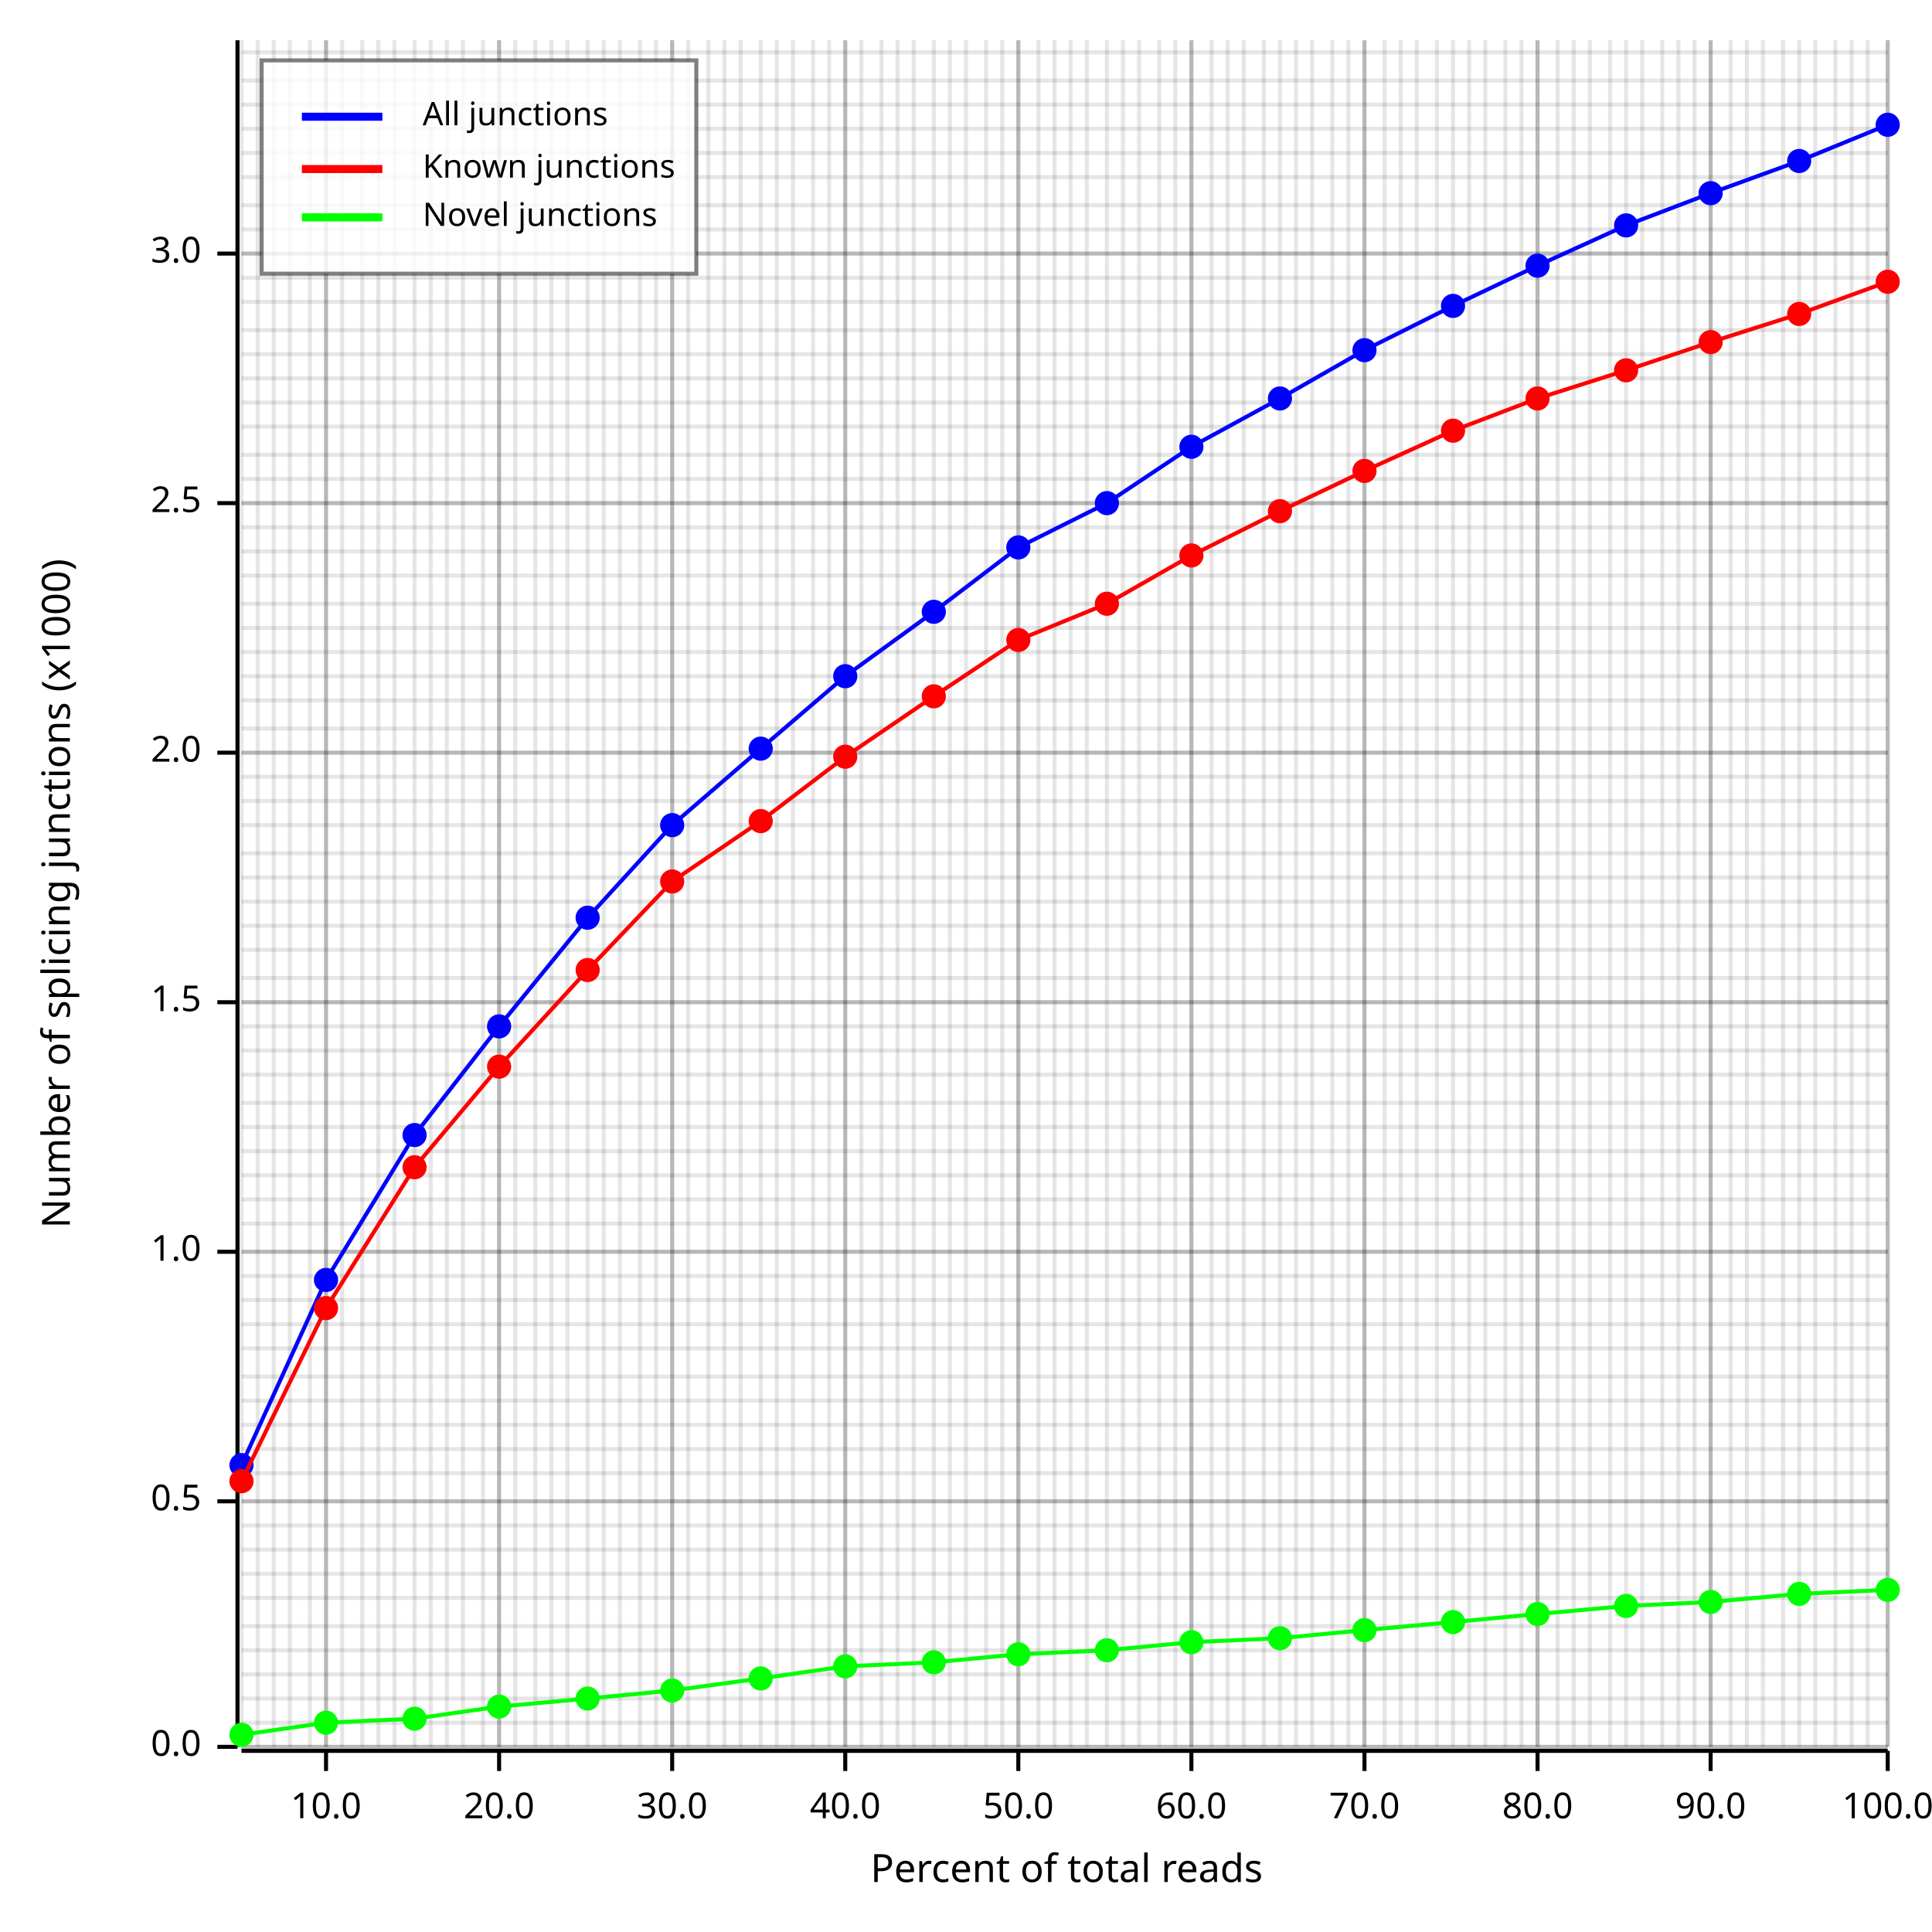
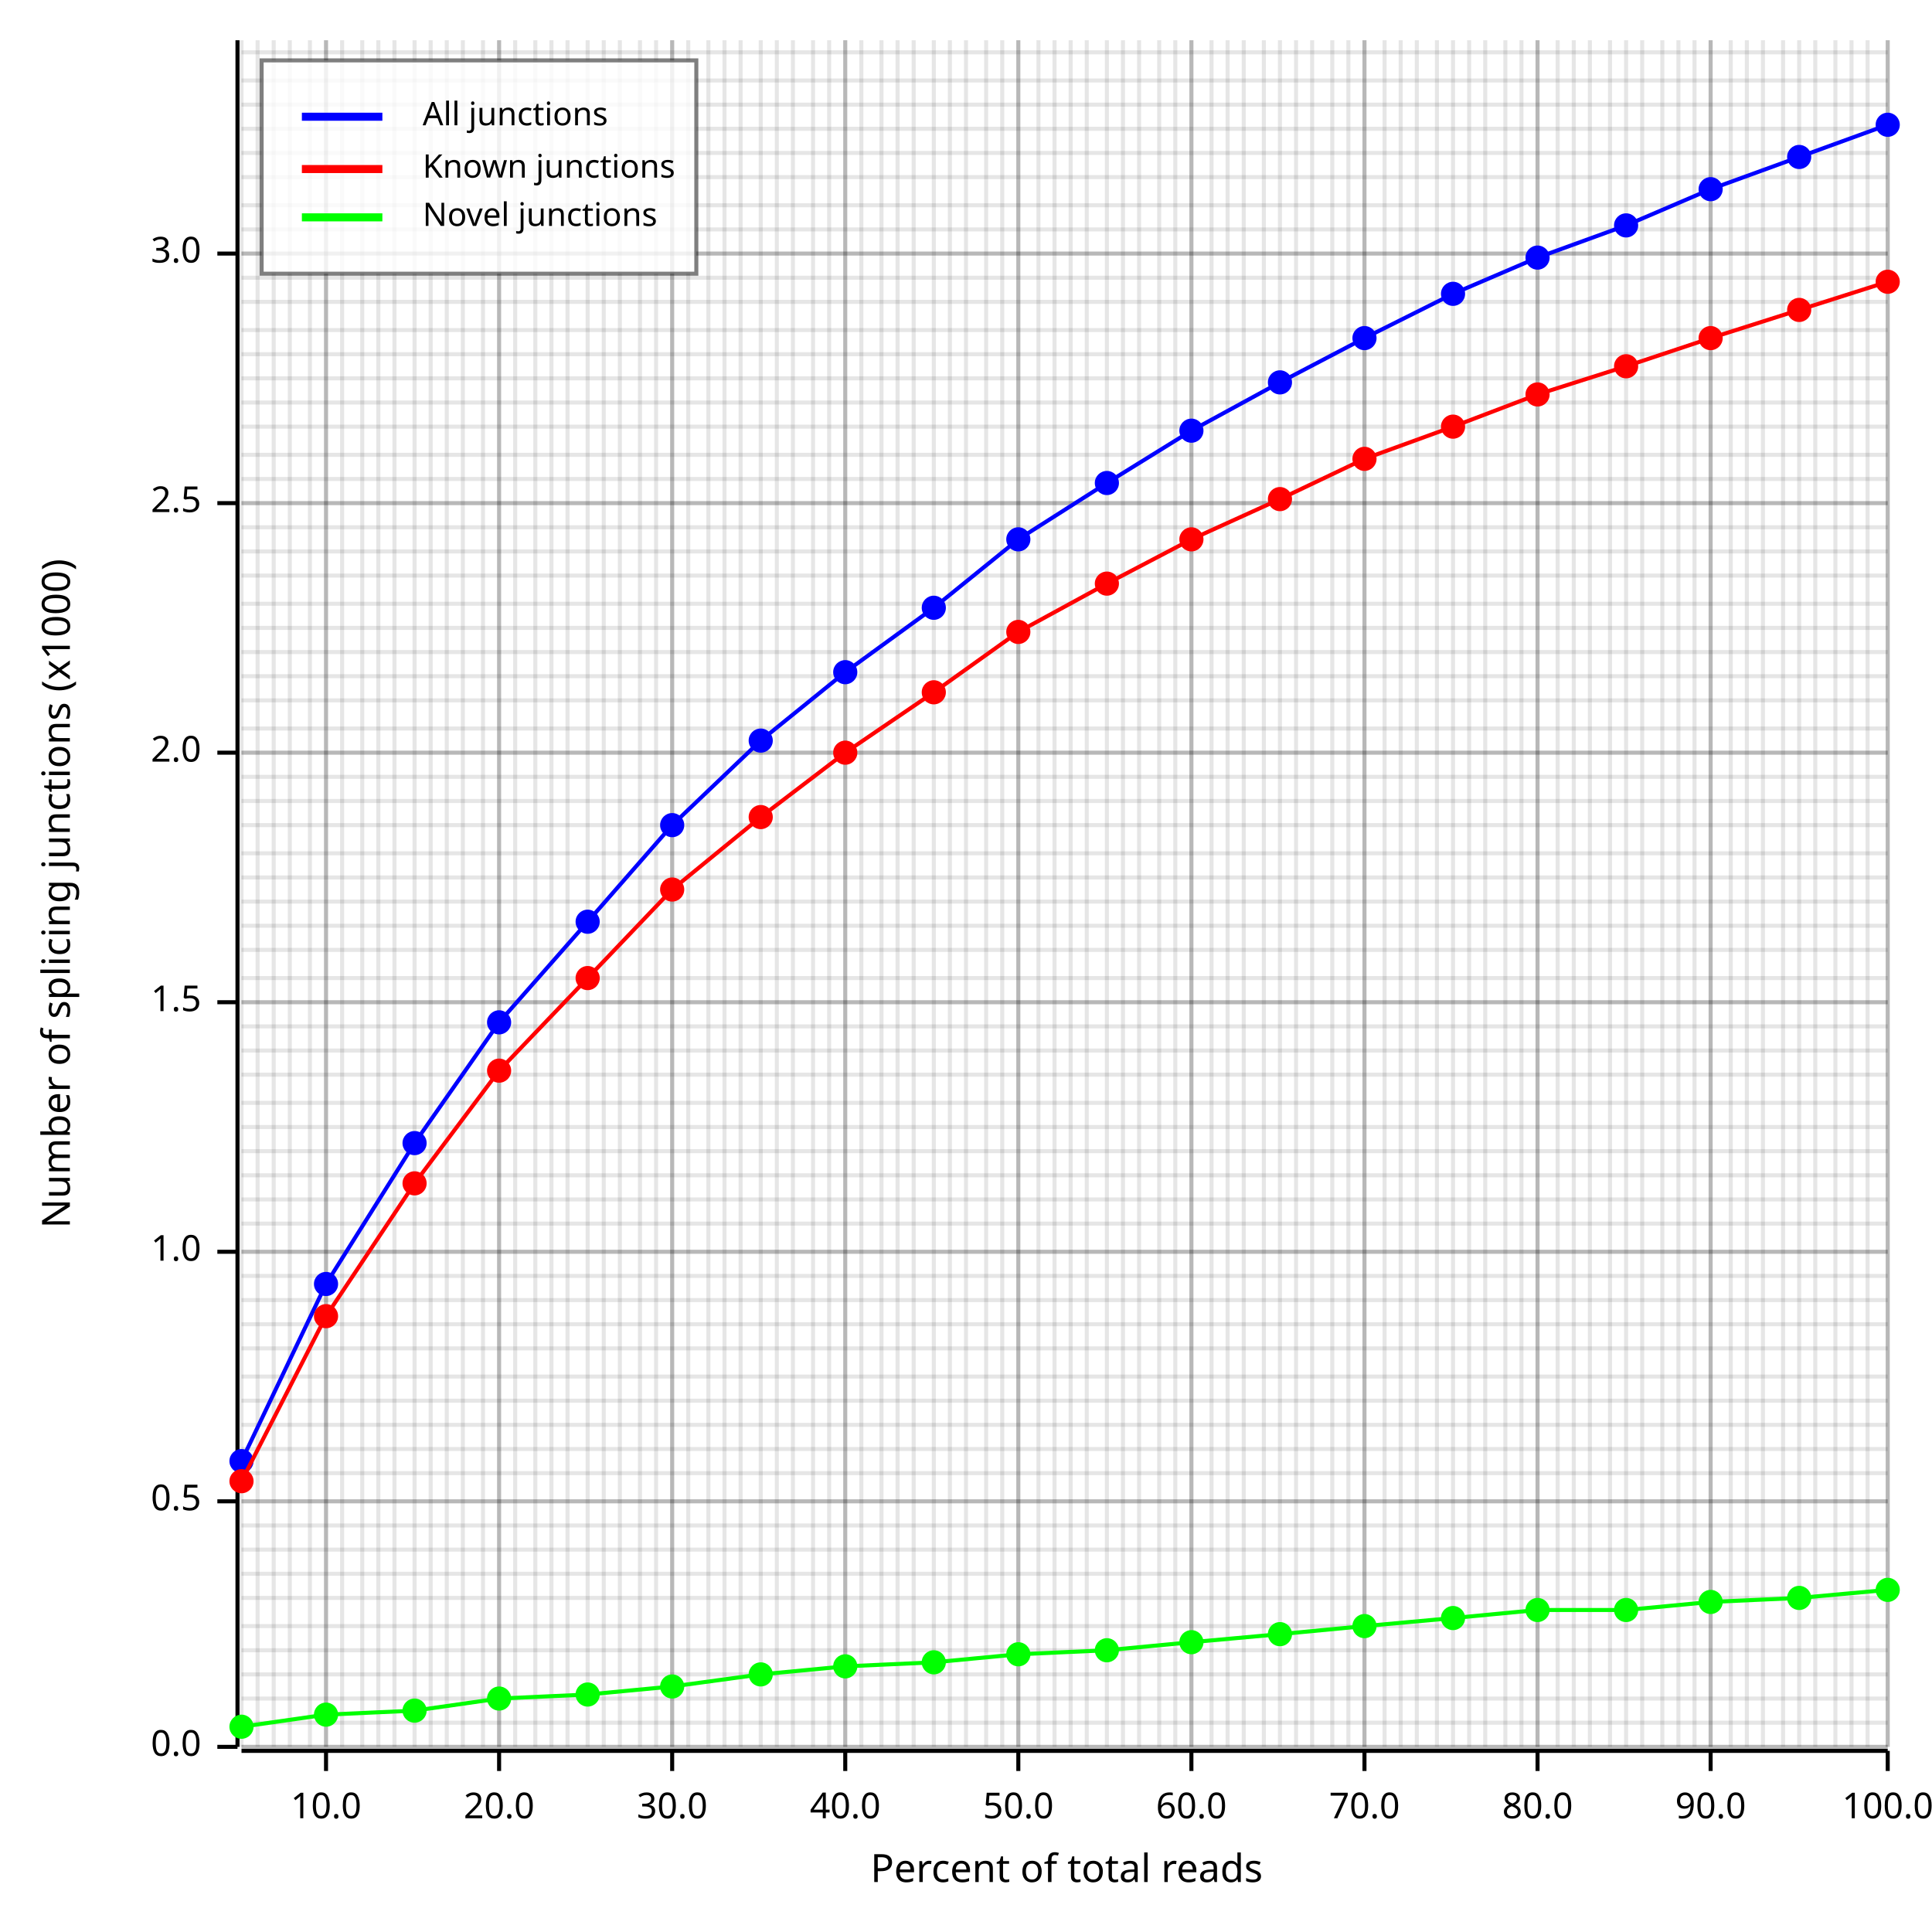
<svg xmlns="http://www.w3.org/2000/svg" width="480" height="480" viewBox="0 0 480 480">
  <rect x="0" y="0" width="480" height="480" opacity="1" fill="#FFFFFF" stroke="none" />
  <line opacity="0.1" stroke="#000000" stroke-width="1" x1="60" y1="434" x2="60" y2="10" />
  <line opacity="0.1" stroke="#000000" stroke-width="1" x1="64" y1="434" x2="64" y2="10" />
  <line opacity="0.1" stroke="#000000" stroke-width="1" x1="68" y1="434" x2="68" y2="10" />
  <line opacity="0.1" stroke="#000000" stroke-width="1" x1="72" y1="434" x2="72" y2="10" />
  <line opacity="0.1" stroke="#000000" stroke-width="1" x1="77" y1="434" x2="77" y2="10" />
  <line opacity="0.1" stroke="#000000" stroke-width="1" x1="81" y1="434" x2="81" y2="10" />
  <line opacity="0.1" stroke="#000000" stroke-width="1" x1="85" y1="434" x2="85" y2="10" />
  <line opacity="0.1" stroke="#000000" stroke-width="1" x1="90" y1="434" x2="90" y2="10" />
  <line opacity="0.1" stroke="#000000" stroke-width="1" x1="94" y1="434" x2="94" y2="10" />
  <line opacity="0.1" stroke="#000000" stroke-width="1" x1="98" y1="434" x2="98" y2="10" />
  <line opacity="0.1" stroke="#000000" stroke-width="1" x1="103" y1="434" x2="103" y2="10" />
  <line opacity="0.1" stroke="#000000" stroke-width="1" x1="107" y1="434" x2="107" y2="10" />
  <line opacity="0.1" stroke="#000000" stroke-width="1" x1="111" y1="434" x2="111" y2="10" />
  <line opacity="0.1" stroke="#000000" stroke-width="1" x1="115" y1="434" x2="115" y2="10" />
  <line opacity="0.1" stroke="#000000" stroke-width="1" x1="120" y1="434" x2="120" y2="10" />
  <line opacity="0.1" stroke="#000000" stroke-width="1" x1="124" y1="434" x2="124" y2="10" />
  <line opacity="0.1" stroke="#000000" stroke-width="1" x1="128" y1="434" x2="128" y2="10" />
  <line opacity="0.1" stroke="#000000" stroke-width="1" x1="133" y1="434" x2="133" y2="10" />
  <line opacity="0.1" stroke="#000000" stroke-width="1" x1="137" y1="434" x2="137" y2="10" />
  <line opacity="0.1" stroke="#000000" stroke-width="1" x1="141" y1="434" x2="141" y2="10" />
  <line opacity="0.1" stroke="#000000" stroke-width="1" x1="146" y1="434" x2="146" y2="10" />
  <line opacity="0.1" stroke="#000000" stroke-width="1" x1="150" y1="434" x2="150" y2="10" />
  <line opacity="0.1" stroke="#000000" stroke-width="1" x1="154" y1="434" x2="154" y2="10" />
  <line opacity="0.1" stroke="#000000" stroke-width="1" x1="159" y1="434" x2="159" y2="10" />
  <line opacity="0.1" stroke="#000000" stroke-width="1" x1="163" y1="434" x2="163" y2="10" />
  <line opacity="0.1" stroke="#000000" stroke-width="1" x1="167" y1="434" x2="167" y2="10" />
  <line opacity="0.1" stroke="#000000" stroke-width="1" x1="171" y1="434" x2="171" y2="10" />
  <line opacity="0.1" stroke="#000000" stroke-width="1" x1="176" y1="434" x2="176" y2="10" />
  <line opacity="0.1" stroke="#000000" stroke-width="1" x1="180" y1="434" x2="180" y2="10" />
  <line opacity="0.1" stroke="#000000" stroke-width="1" x1="184" y1="434" x2="184" y2="10" />
  <line opacity="0.1" stroke="#000000" stroke-width="1" x1="189" y1="434" x2="189" y2="10" />
  <line opacity="0.1" stroke="#000000" stroke-width="1" x1="193" y1="434" x2="193" y2="10" />
  <line opacity="0.1" stroke="#000000" stroke-width="1" x1="197" y1="434" x2="197" y2="10" />
  <line opacity="0.1" stroke="#000000" stroke-width="1" x1="202" y1="434" x2="202" y2="10" />
  <line opacity="0.1" stroke="#000000" stroke-width="1" x1="206" y1="434" x2="206" y2="10" />
  <line opacity="0.1" stroke="#000000" stroke-width="1" x1="210" y1="434" x2="210" y2="10" />
  <line opacity="0.1" stroke="#000000" stroke-width="1" x1="214" y1="434" x2="214" y2="10" />
  <line opacity="0.1" stroke="#000000" stroke-width="1" x1="219" y1="434" x2="219" y2="10" />
  <line opacity="0.1" stroke="#000000" stroke-width="1" x1="223" y1="434" x2="223" y2="10" />
  <line opacity="0.1" stroke="#000000" stroke-width="1" x1="227" y1="434" x2="227" y2="10" />
  <line opacity="0.1" stroke="#000000" stroke-width="1" x1="232" y1="434" x2="232" y2="10" />
  <line opacity="0.1" stroke="#000000" stroke-width="1" x1="236" y1="434" x2="236" y2="10" />
  <line opacity="0.1" stroke="#000000" stroke-width="1" x1="240" y1="434" x2="240" y2="10" />
  <line opacity="0.1" stroke="#000000" stroke-width="1" x1="245" y1="434" x2="245" y2="10" />
  <line opacity="0.1" stroke="#000000" stroke-width="1" x1="249" y1="434" x2="249" y2="10" />
  <line opacity="0.1" stroke="#000000" stroke-width="1" x1="253" y1="434" x2="253" y2="10" />
  <line opacity="0.1" stroke="#000000" stroke-width="1" x1="258" y1="434" x2="258" y2="10" />
  <line opacity="0.1" stroke="#000000" stroke-width="1" x1="262" y1="434" x2="262" y2="10" />
  <line opacity="0.1" stroke="#000000" stroke-width="1" x1="266" y1="434" x2="266" y2="10" />
  <line opacity="0.1" stroke="#000000" stroke-width="1" x1="270" y1="434" x2="270" y2="10" />
  <line opacity="0.1" stroke="#000000" stroke-width="1" x1="275" y1="434" x2="275" y2="10" />
  <line opacity="0.1" stroke="#000000" stroke-width="1" x1="279" y1="434" x2="279" y2="10" />
  <line opacity="0.1" stroke="#000000" stroke-width="1" x1="283" y1="434" x2="283" y2="10" />
  <line opacity="0.1" stroke="#000000" stroke-width="1" x1="288" y1="434" x2="288" y2="10" />
  <line opacity="0.1" stroke="#000000" stroke-width="1" x1="292" y1="434" x2="292" y2="10" />
  <line opacity="0.1" stroke="#000000" stroke-width="1" x1="296" y1="434" x2="296" y2="10" />
  <line opacity="0.1" stroke="#000000" stroke-width="1" x1="301" y1="434" x2="301" y2="10" />
  <line opacity="0.1" stroke="#000000" stroke-width="1" x1="305" y1="434" x2="305" y2="10" />
  <line opacity="0.1" stroke="#000000" stroke-width="1" x1="309" y1="434" x2="309" y2="10" />
  <line opacity="0.1" stroke="#000000" stroke-width="1" x1="314" y1="434" x2="314" y2="10" />
  <line opacity="0.1" stroke="#000000" stroke-width="1" x1="318" y1="434" x2="318" y2="10" />
  <line opacity="0.1" stroke="#000000" stroke-width="1" x1="322" y1="434" x2="322" y2="10" />
  <line opacity="0.1" stroke="#000000" stroke-width="1" x1="326" y1="434" x2="326" y2="10" />
  <line opacity="0.1" stroke="#000000" stroke-width="1" x1="331" y1="434" x2="331" y2="10" />
  <line opacity="0.1" stroke="#000000" stroke-width="1" x1="335" y1="434" x2="335" y2="10" />
  <line opacity="0.1" stroke="#000000" stroke-width="1" x1="339" y1="434" x2="339" y2="10" />
  <line opacity="0.1" stroke="#000000" stroke-width="1" x1="344" y1="434" x2="344" y2="10" />
  <line opacity="0.1" stroke="#000000" stroke-width="1" x1="348" y1="434" x2="348" y2="10" />
  <line opacity="0.1" stroke="#000000" stroke-width="1" x1="352" y1="434" x2="352" y2="10" />
  <line opacity="0.1" stroke="#000000" stroke-width="1" x1="357" y1="434" x2="357" y2="10" />
  <line opacity="0.1" stroke="#000000" stroke-width="1" x1="361" y1="434" x2="361" y2="10" />
  <line opacity="0.1" stroke="#000000" stroke-width="1" x1="365" y1="434" x2="365" y2="10" />
  <line opacity="0.1" stroke="#000000" stroke-width="1" x1="369" y1="434" x2="369" y2="10" />
  <line opacity="0.1" stroke="#000000" stroke-width="1" x1="374" y1="434" x2="374" y2="10" />
  <line opacity="0.1" stroke="#000000" stroke-width="1" x1="378" y1="434" x2="378" y2="10" />
  <line opacity="0.1" stroke="#000000" stroke-width="1" x1="382" y1="434" x2="382" y2="10" />
  <line opacity="0.1" stroke="#000000" stroke-width="1" x1="387" y1="434" x2="387" y2="10" />
  <line opacity="0.1" stroke="#000000" stroke-width="1" x1="391" y1="434" x2="391" y2="10" />
  <line opacity="0.1" stroke="#000000" stroke-width="1" x1="395" y1="434" x2="395" y2="10" />
  <line opacity="0.1" stroke="#000000" stroke-width="1" x1="400" y1="434" x2="400" y2="10" />
  <line opacity="0.1" stroke="#000000" stroke-width="1" x1="404" y1="434" x2="404" y2="10" />
  <line opacity="0.1" stroke="#000000" stroke-width="1" x1="408" y1="434" x2="408" y2="10" />
  <line opacity="0.1" stroke="#000000" stroke-width="1" x1="413" y1="434" x2="413" y2="10" />
  <line opacity="0.1" stroke="#000000" stroke-width="1" x1="417" y1="434" x2="417" y2="10" />
  <line opacity="0.1" stroke="#000000" stroke-width="1" x1="421" y1="434" x2="421" y2="10" />
  <line opacity="0.1" stroke="#000000" stroke-width="1" x1="425" y1="434" x2="425" y2="10" />
  <line opacity="0.1" stroke="#000000" stroke-width="1" x1="430" y1="434" x2="430" y2="10" />
  <line opacity="0.1" stroke="#000000" stroke-width="1" x1="434" y1="434" x2="434" y2="10" />
  <line opacity="0.1" stroke="#000000" stroke-width="1" x1="438" y1="434" x2="438" y2="10" />
  <line opacity="0.1" stroke="#000000" stroke-width="1" x1="443" y1="434" x2="443" y2="10" />
  <line opacity="0.1" stroke="#000000" stroke-width="1" x1="447" y1="434" x2="447" y2="10" />
  <line opacity="0.1" stroke="#000000" stroke-width="1" x1="451" y1="434" x2="451" y2="10" />
  <line opacity="0.1" stroke="#000000" stroke-width="1" x1="456" y1="434" x2="456" y2="10" />
  <line opacity="0.1" stroke="#000000" stroke-width="1" x1="460" y1="434" x2="460" y2="10" />
  <line opacity="0.1" stroke="#000000" stroke-width="1" x1="464" y1="434" x2="464" y2="10" />
  <line opacity="0.1" stroke="#000000" stroke-width="1" x1="469" y1="434" x2="469" y2="10" />
  <line opacity="0.1" stroke="#000000" stroke-width="1" x1="60" y1="434" x2="469" y2="434" />
  <line opacity="0.1" stroke="#000000" stroke-width="1" x1="60" y1="428" x2="469" y2="428" />
  <line opacity="0.1" stroke="#000000" stroke-width="1" x1="60" y1="422" x2="469" y2="422" />
  <line opacity="0.1" stroke="#000000" stroke-width="1" x1="60" y1="416" x2="469" y2="416" />
  <line opacity="0.1" stroke="#000000" stroke-width="1" x1="60" y1="410" x2="469" y2="410" />
  <line opacity="0.1" stroke="#000000" stroke-width="1" x1="60" y1="404" x2="469" y2="404" />
  <line opacity="0.1" stroke="#000000" stroke-width="1" x1="60" y1="397" x2="469" y2="397" />
  <line opacity="0.1" stroke="#000000" stroke-width="1" x1="60" y1="391" x2="469" y2="391" />
  <line opacity="0.1" stroke="#000000" stroke-width="1" x1="60" y1="385" x2="469" y2="385" />
  <line opacity="0.1" stroke="#000000" stroke-width="1" x1="60" y1="379" x2="469" y2="379" />
  <line opacity="0.1" stroke="#000000" stroke-width="1" x1="60" y1="373" x2="469" y2="373" />
  <line opacity="0.1" stroke="#000000" stroke-width="1" x1="60" y1="366" x2="469" y2="366" />
  <line opacity="0.1" stroke="#000000" stroke-width="1" x1="60" y1="360" x2="469" y2="360" />
  <line opacity="0.1" stroke="#000000" stroke-width="1" x1="60" y1="354" x2="469" y2="354" />
  <line opacity="0.1" stroke="#000000" stroke-width="1" x1="60" y1="348" x2="469" y2="348" />
  <line opacity="0.1" stroke="#000000" stroke-width="1" x1="60" y1="342" x2="469" y2="342" />
  <line opacity="0.1" stroke="#000000" stroke-width="1" x1="60" y1="335" x2="469" y2="335" />
  <line opacity="0.1" stroke="#000000" stroke-width="1" x1="60" y1="329" x2="469" y2="329" />
  <line opacity="0.1" stroke="#000000" stroke-width="1" x1="60" y1="323" x2="469" y2="323" />
  <line opacity="0.1" stroke="#000000" stroke-width="1" x1="60" y1="317" x2="469" y2="317" />
  <line opacity="0.1" stroke="#000000" stroke-width="1" x1="60" y1="311" x2="469" y2="311" />
  <line opacity="0.1" stroke="#000000" stroke-width="1" x1="60" y1="304" x2="469" y2="304" />
  <line opacity="0.1" stroke="#000000" stroke-width="1" x1="60" y1="298" x2="469" y2="298" />
  <line opacity="0.1" stroke="#000000" stroke-width="1" x1="60" y1="292" x2="469" y2="292" />
  <line opacity="0.1" stroke="#000000" stroke-width="1" x1="60" y1="286" x2="469" y2="286" />
  <line opacity="0.1" stroke="#000000" stroke-width="1" x1="60" y1="280" x2="469" y2="280" />
  <line opacity="0.1" stroke="#000000" stroke-width="1" x1="60" y1="274" x2="469" y2="274" />
  <line opacity="0.1" stroke="#000000" stroke-width="1" x1="60" y1="267" x2="469" y2="267" />
  <line opacity="0.1" stroke="#000000" stroke-width="1" x1="60" y1="261" x2="469" y2="261" />
  <line opacity="0.1" stroke="#000000" stroke-width="1" x1="60" y1="255" x2="469" y2="255" />
  <line opacity="0.1" stroke="#000000" stroke-width="1" x1="60" y1="249" x2="469" y2="249" />
  <line opacity="0.1" stroke="#000000" stroke-width="1" x1="60" y1="243" x2="469" y2="243" />
  <line opacity="0.1" stroke="#000000" stroke-width="1" x1="60" y1="236" x2="469" y2="236" />
  <line opacity="0.1" stroke="#000000" stroke-width="1" x1="60" y1="230" x2="469" y2="230" />
  <line opacity="0.1" stroke="#000000" stroke-width="1" x1="60" y1="224" x2="469" y2="224" />
  <line opacity="0.1" stroke="#000000" stroke-width="1" x1="60" y1="218" x2="469" y2="218" />
  <line opacity="0.1" stroke="#000000" stroke-width="1" x1="60" y1="212" x2="469" y2="212" />
  <line opacity="0.1" stroke="#000000" stroke-width="1" x1="60" y1="205" x2="469" y2="205" />
  <line opacity="0.1" stroke="#000000" stroke-width="1" x1="60" y1="199" x2="469" y2="199" />
  <line opacity="0.1" stroke="#000000" stroke-width="1" x1="60" y1="193" x2="469" y2="193" />
  <line opacity="0.1" stroke="#000000" stroke-width="1" x1="60" y1="187" x2="469" y2="187" />
  <line opacity="0.1" stroke="#000000" stroke-width="1" x1="60" y1="181" x2="469" y2="181" />
  <line opacity="0.1" stroke="#000000" stroke-width="1" x1="60" y1="174" x2="469" y2="174" />
  <line opacity="0.1" stroke="#000000" stroke-width="1" x1="60" y1="168" x2="469" y2="168" />
  <line opacity="0.1" stroke="#000000" stroke-width="1" x1="60" y1="162" x2="469" y2="162" />
  <line opacity="0.1" stroke="#000000" stroke-width="1" x1="60" y1="156" x2="469" y2="156" />
  <line opacity="0.1" stroke="#000000" stroke-width="1" x1="60" y1="150" x2="469" y2="150" />
  <line opacity="0.1" stroke="#000000" stroke-width="1" x1="60" y1="143" x2="469" y2="143" />
  <line opacity="0.1" stroke="#000000" stroke-width="1" x1="60" y1="137" x2="469" y2="137" />
  <line opacity="0.1" stroke="#000000" stroke-width="1" x1="60" y1="131" x2="469" y2="131" />
  <line opacity="0.1" stroke="#000000" stroke-width="1" x1="60" y1="125" x2="469" y2="125" />
  <line opacity="0.1" stroke="#000000" stroke-width="1" x1="60" y1="119" x2="469" y2="119" />
  <line opacity="0.1" stroke="#000000" stroke-width="1" x1="60" y1="113" x2="469" y2="113" />
  <line opacity="0.1" stroke="#000000" stroke-width="1" x1="60" y1="106" x2="469" y2="106" />
  <line opacity="0.1" stroke="#000000" stroke-width="1" x1="60" y1="100" x2="469" y2="100" />
  <line opacity="0.1" stroke="#000000" stroke-width="1" x1="60" y1="94" x2="469" y2="94" />
  <line opacity="0.1" stroke="#000000" stroke-width="1" x1="60" y1="88" x2="469" y2="88" />
  <line opacity="0.1" stroke="#000000" stroke-width="1" x1="60" y1="82" x2="469" y2="82" />
  <line opacity="0.1" stroke="#000000" stroke-width="1" x1="60" y1="75" x2="469" y2="75" />
  <line opacity="0.1" stroke="#000000" stroke-width="1" x1="60" y1="69" x2="469" y2="69" />
  <line opacity="0.1" stroke="#000000" stroke-width="1" x1="60" y1="63" x2="469" y2="63" />
  <line opacity="0.1" stroke="#000000" stroke-width="1" x1="60" y1="57" x2="469" y2="57" />
  <line opacity="0.1" stroke="#000000" stroke-width="1" x1="60" y1="51" x2="469" y2="51" />
  <line opacity="0.1" stroke="#000000" stroke-width="1" x1="60" y1="44" x2="469" y2="44" />
  <line opacity="0.1" stroke="#000000" stroke-width="1" x1="60" y1="38" x2="469" y2="38" />
  <line opacity="0.1" stroke="#000000" stroke-width="1" x1="60" y1="32" x2="469" y2="32" />
  <line opacity="0.1" stroke="#000000" stroke-width="1" x1="60" y1="26" x2="469" y2="26" />
  <line opacity="0.1" stroke="#000000" stroke-width="1" x1="60" y1="20" x2="469" y2="20" />
  <line opacity="0.1" stroke="#000000" stroke-width="1" x1="60" y1="13" x2="469" y2="13" />
  <text x="10" y="222" dy="0.76em" text-anchor="middle" font-family="sans-serif" font-size="9.677" opacity="1" fill="#000000" transform="rotate(270, 10, 222)">
Number of splicing junctions (x1000)
</text>
  <text x="265" y="470" dy="-0.5ex" text-anchor="middle" font-family="sans-serif" font-size="9.677" opacity="1" fill="#000000">
Percent of total reads
</text>
  <line opacity="0.2" stroke="#000000" stroke-width="1" x1="81" y1="434" x2="81" y2="10" />
  <line opacity="0.2" stroke="#000000" stroke-width="1" x1="124" y1="434" x2="124" y2="10" />
  <line opacity="0.2" stroke="#000000" stroke-width="1" x1="167" y1="434" x2="167" y2="10" />
  <line opacity="0.2" stroke="#000000" stroke-width="1" x1="210" y1="434" x2="210" y2="10" />
  <line opacity="0.2" stroke="#000000" stroke-width="1" x1="253" y1="434" x2="253" y2="10" />
  <line opacity="0.2" stroke="#000000" stroke-width="1" x1="296" y1="434" x2="296" y2="10" />
  <line opacity="0.2" stroke="#000000" stroke-width="1" x1="339" y1="434" x2="339" y2="10" />
  <line opacity="0.2" stroke="#000000" stroke-width="1" x1="382" y1="434" x2="382" y2="10" />
  <line opacity="0.2" stroke="#000000" stroke-width="1" x1="425" y1="434" x2="425" y2="10" />
  <line opacity="0.2" stroke="#000000" stroke-width="1" x1="469" y1="434" x2="469" y2="10" />
  <line opacity="0.2" stroke="#000000" stroke-width="1" x1="60" y1="434" x2="469" y2="434" />
  <line opacity="0.2" stroke="#000000" stroke-width="1" x1="60" y1="373" x2="469" y2="373" />
  <line opacity="0.2" stroke="#000000" stroke-width="1" x1="60" y1="311" x2="469" y2="311" />
  <line opacity="0.2" stroke="#000000" stroke-width="1" x1="60" y1="249" x2="469" y2="249" />
  <line opacity="0.2" stroke="#000000" stroke-width="1" x1="60" y1="187" x2="469" y2="187" />
  <line opacity="0.2" stroke="#000000" stroke-width="1" x1="60" y1="125" x2="469" y2="125" />
  <line opacity="0.2" stroke="#000000" stroke-width="1" x1="60" y1="63" x2="469" y2="63" />
  <polyline fill="none" opacity="1" stroke="#000000" stroke-width="1" points="59,10 59,434 " />
  <text x="50" y="434" dy="0.5ex" text-anchor="end" font-family="sans-serif" font-size="8.871" opacity="1" fill="#000000">
0.0
</text>
  <polyline fill="none" opacity="1" stroke="#000000" stroke-width="1" points="54,434 59,434 " />
  <text x="50" y="373" dy="0.5ex" text-anchor="end" font-family="sans-serif" font-size="8.871" opacity="1" fill="#000000">
0.5
</text>
  <polyline fill="none" opacity="1" stroke="#000000" stroke-width="1" points="54,373 59,373 " />
  <text x="50" y="311" dy="0.5ex" text-anchor="end" font-family="sans-serif" font-size="8.871" opacity="1" fill="#000000">
1.0
</text>
  <polyline fill="none" opacity="1" stroke="#000000" stroke-width="1" points="54,311 59,311 " />
  <text x="50" y="249" dy="0.5ex" text-anchor="end" font-family="sans-serif" font-size="8.871" opacity="1" fill="#000000">
1.5
</text>
  <polyline fill="none" opacity="1" stroke="#000000" stroke-width="1" points="54,249 59,249 " />
  <text x="50" y="187" dy="0.5ex" text-anchor="end" font-family="sans-serif" font-size="8.871" opacity="1" fill="#000000">
2.0
</text>
  <polyline fill="none" opacity="1" stroke="#000000" stroke-width="1" points="54,187 59,187 " />
  <text x="50" y="125" dy="0.5ex" text-anchor="end" font-family="sans-serif" font-size="8.871" opacity="1" fill="#000000">
2.5
</text>
  <polyline fill="none" opacity="1" stroke="#000000" stroke-width="1" points="54,125 59,125 " />
  <text x="50" y="63" dy="0.5ex" text-anchor="end" font-family="sans-serif" font-size="8.871" opacity="1" fill="#000000">
3.0
</text>
  <polyline fill="none" opacity="1" stroke="#000000" stroke-width="1" points="54,63 59,63 " />
  <polyline fill="none" opacity="1" stroke="#000000" stroke-width="1" points="60,435 469,435 " />
  <text x="81" y="445" dy="0.76em" text-anchor="middle" font-family="sans-serif" font-size="8.871" opacity="1" fill="#000000">
10.0
</text>
  <polyline fill="none" opacity="1" stroke="#000000" stroke-width="1" points="81,435 81,440 " />
  <text x="124" y="445" dy="0.76em" text-anchor="middle" font-family="sans-serif" font-size="8.871" opacity="1" fill="#000000">
20.0
</text>
  <polyline fill="none" opacity="1" stroke="#000000" stroke-width="1" points="124,435 124,440 " />
  <text x="167" y="445" dy="0.76em" text-anchor="middle" font-family="sans-serif" font-size="8.871" opacity="1" fill="#000000">
30.0
</text>
  <polyline fill="none" opacity="1" stroke="#000000" stroke-width="1" points="167,435 167,440 " />
  <text x="210" y="445" dy="0.76em" text-anchor="middle" font-family="sans-serif" font-size="8.871" opacity="1" fill="#000000">
40.0
</text>
  <polyline fill="none" opacity="1" stroke="#000000" stroke-width="1" points="210,435 210,440 " />
  <text x="253" y="445" dy="0.76em" text-anchor="middle" font-family="sans-serif" font-size="8.871" opacity="1" fill="#000000">
50.0
</text>
  <polyline fill="none" opacity="1" stroke="#000000" stroke-width="1" points="253,435 253,440 " />
  <text x="296" y="445" dy="0.76em" text-anchor="middle" font-family="sans-serif" font-size="8.871" opacity="1" fill="#000000">
60.0
</text>
  <polyline fill="none" opacity="1" stroke="#000000" stroke-width="1" points="296,435 296,440 " />
  <text x="339" y="445" dy="0.76em" text-anchor="middle" font-family="sans-serif" font-size="8.871" opacity="1" fill="#000000">
70.0
</text>
  <polyline fill="none" opacity="1" stroke="#000000" stroke-width="1" points="339,435 339,440 " />
  <text x="382" y="445" dy="0.76em" text-anchor="middle" font-family="sans-serif" font-size="8.871" opacity="1" fill="#000000">
80.0
</text>
  <polyline fill="none" opacity="1" stroke="#000000" stroke-width="1" points="382,435 382,440 " />
  <text x="425" y="445" dy="0.76em" text-anchor="middle" font-family="sans-serif" font-size="8.871" opacity="1" fill="#000000">
90.0
</text>
  <polyline fill="none" opacity="1" stroke="#000000" stroke-width="1" points="425,435 425,440 " />
  <text x="469" y="445" dy="0.76em" text-anchor="middle" font-family="sans-serif" font-size="8.871" opacity="1" fill="#000000">
100.0
</text>
  <polyline fill="none" opacity="1" stroke="#000000" stroke-width="1" points="469,435 469,440 " />
-   <polyline fill="none" opacity="1" stroke="#0000FF" stroke-width="1" points="60,364 81,318 103,282 124,255 146,228 167,205 189,186 210,168 232,152 253,136 275,125 296,111 318,99 339,87 361,76 382,66 404,56 425,48 447,40 469,31 " />
-   <circle cx="60" cy="364" r="3" opacity="1" fill="#0000FF" stroke="none" stroke-width="1" />
-   <circle cx="81" cy="318" r="3" opacity="1" fill="#0000FF" stroke="none" stroke-width="1" />
-   <circle cx="103" cy="282" r="3" opacity="1" fill="#0000FF" stroke="none" stroke-width="1" />
-   <circle cx="124" cy="255" r="3" opacity="1" fill="#0000FF" stroke="none" stroke-width="1" />
-   <circle cx="146" cy="228" r="3" opacity="1" fill="#0000FF" stroke="none" stroke-width="1" />
+   <polyline fill="none" opacity="1" stroke="#0000FF" stroke-width="1" points="60,363 81,319 103,284 124,254 146,229 167,205 189,184 210,167 232,151 253,134 275,120 296,107 318,95 339,84 361,73 382,64 404,56 425,47 447,39 469,31 " />
+   <circle cx="60" cy="363" r="3" opacity="1" fill="#0000FF" stroke="none" stroke-width="1" />
+   <circle cx="81" cy="319" r="3" opacity="1" fill="#0000FF" stroke="none" stroke-width="1" />
+   <circle cx="103" cy="284" r="3" opacity="1" fill="#0000FF" stroke="none" stroke-width="1" />
+   <circle cx="124" cy="254" r="3" opacity="1" fill="#0000FF" stroke="none" stroke-width="1" />
+   <circle cx="146" cy="229" r="3" opacity="1" fill="#0000FF" stroke="none" stroke-width="1" />
  <circle cx="167" cy="205" r="3" opacity="1" fill="#0000FF" stroke="none" stroke-width="1" />
-   <circle cx="189" cy="186" r="3" opacity="1" fill="#0000FF" stroke="none" stroke-width="1" />
-   <circle cx="210" cy="168" r="3" opacity="1" fill="#0000FF" stroke="none" stroke-width="1" />
-   <circle cx="232" cy="152" r="3" opacity="1" fill="#0000FF" stroke="none" stroke-width="1" />
-   <circle cx="253" cy="136" r="3" opacity="1" fill="#0000FF" stroke="none" stroke-width="1" />
-   <circle cx="275" cy="125" r="3" opacity="1" fill="#0000FF" stroke="none" stroke-width="1" />
-   <circle cx="296" cy="111" r="3" opacity="1" fill="#0000FF" stroke="none" stroke-width="1" />
-   <circle cx="318" cy="99" r="3" opacity="1" fill="#0000FF" stroke="none" stroke-width="1" />
-   <circle cx="339" cy="87" r="3" opacity="1" fill="#0000FF" stroke="none" stroke-width="1" />
-   <circle cx="361" cy="76" r="3" opacity="1" fill="#0000FF" stroke="none" stroke-width="1" />
-   <circle cx="382" cy="66" r="3" opacity="1" fill="#0000FF" stroke="none" stroke-width="1" />
+   <circle cx="189" cy="184" r="3" opacity="1" fill="#0000FF" stroke="none" stroke-width="1" />
+   <circle cx="210" cy="167" r="3" opacity="1" fill="#0000FF" stroke="none" stroke-width="1" />
+   <circle cx="232" cy="151" r="3" opacity="1" fill="#0000FF" stroke="none" stroke-width="1" />
+   <circle cx="253" cy="134" r="3" opacity="1" fill="#0000FF" stroke="none" stroke-width="1" />
+   <circle cx="275" cy="120" r="3" opacity="1" fill="#0000FF" stroke="none" stroke-width="1" />
+   <circle cx="296" cy="107" r="3" opacity="1" fill="#0000FF" stroke="none" stroke-width="1" />
+   <circle cx="318" cy="95" r="3" opacity="1" fill="#0000FF" stroke="none" stroke-width="1" />
+   <circle cx="339" cy="84" r="3" opacity="1" fill="#0000FF" stroke="none" stroke-width="1" />
+   <circle cx="361" cy="73" r="3" opacity="1" fill="#0000FF" stroke="none" stroke-width="1" />
+   <circle cx="382" cy="64" r="3" opacity="1" fill="#0000FF" stroke="none" stroke-width="1" />
  <circle cx="404" cy="56" r="3" opacity="1" fill="#0000FF" stroke="none" stroke-width="1" />
-   <circle cx="425" cy="48" r="3" opacity="1" fill="#0000FF" stroke="none" stroke-width="1" />
-   <circle cx="447" cy="40" r="3" opacity="1" fill="#0000FF" stroke="none" stroke-width="1" />
+   <circle cx="425" cy="47" r="3" opacity="1" fill="#0000FF" stroke="none" stroke-width="1" />
+   <circle cx="447" cy="39" r="3" opacity="1" fill="#0000FF" stroke="none" stroke-width="1" />
  <circle cx="469" cy="31" r="3" opacity="1" fill="#0000FF" stroke="none" stroke-width="1" />
-   <polyline fill="none" opacity="1" stroke="#FF0000" stroke-width="1" points="60,368 81,325 103,290 124,265 146,241 167,219 189,204 210,188 232,173 253,159 275,150 296,138 318,127 339,117 361,107 382,99 404,92 425,85 447,78 469,70 " />
+   <polyline fill="none" opacity="1" stroke="#FF0000" stroke-width="1" points="60,368 81,327 103,294 124,266 146,243 167,221 189,203 210,187 232,172 253,157 275,145 296,134 318,124 339,114 361,106 382,98 404,91 425,84 447,77 469,70 " />
  <circle cx="60" cy="368" r="3" opacity="1" fill="#FF0000" stroke="none" stroke-width="1" />
-   <circle cx="81" cy="325" r="3" opacity="1" fill="#FF0000" stroke="none" stroke-width="1" />
-   <circle cx="103" cy="290" r="3" opacity="1" fill="#FF0000" stroke="none" stroke-width="1" />
-   <circle cx="124" cy="265" r="3" opacity="1" fill="#FF0000" stroke="none" stroke-width="1" />
-   <circle cx="146" cy="241" r="3" opacity="1" fill="#FF0000" stroke="none" stroke-width="1" />
-   <circle cx="167" cy="219" r="3" opacity="1" fill="#FF0000" stroke="none" stroke-width="1" />
-   <circle cx="189" cy="204" r="3" opacity="1" fill="#FF0000" stroke="none" stroke-width="1" />
-   <circle cx="210" cy="188" r="3" opacity="1" fill="#FF0000" stroke="none" stroke-width="1" />
-   <circle cx="232" cy="173" r="3" opacity="1" fill="#FF0000" stroke="none" stroke-width="1" />
-   <circle cx="253" cy="159" r="3" opacity="1" fill="#FF0000" stroke="none" stroke-width="1" />
-   <circle cx="275" cy="150" r="3" opacity="1" fill="#FF0000" stroke="none" stroke-width="1" />
-   <circle cx="296" cy="138" r="3" opacity="1" fill="#FF0000" stroke="none" stroke-width="1" />
-   <circle cx="318" cy="127" r="3" opacity="1" fill="#FF0000" stroke="none" stroke-width="1" />
-   <circle cx="339" cy="117" r="3" opacity="1" fill="#FF0000" stroke="none" stroke-width="1" />
-   <circle cx="361" cy="107" r="3" opacity="1" fill="#FF0000" stroke="none" stroke-width="1" />
-   <circle cx="382" cy="99" r="3" opacity="1" fill="#FF0000" stroke="none" stroke-width="1" />
-   <circle cx="404" cy="92" r="3" opacity="1" fill="#FF0000" stroke="none" stroke-width="1" />
-   <circle cx="425" cy="85" r="3" opacity="1" fill="#FF0000" stroke="none" stroke-width="1" />
-   <circle cx="447" cy="78" r="3" opacity="1" fill="#FF0000" stroke="none" stroke-width="1" />
+   <circle cx="81" cy="327" r="3" opacity="1" fill="#FF0000" stroke="none" stroke-width="1" />
+   <circle cx="103" cy="294" r="3" opacity="1" fill="#FF0000" stroke="none" stroke-width="1" />
+   <circle cx="124" cy="266" r="3" opacity="1" fill="#FF0000" stroke="none" stroke-width="1" />
+   <circle cx="146" cy="243" r="3" opacity="1" fill="#FF0000" stroke="none" stroke-width="1" />
+   <circle cx="167" cy="221" r="3" opacity="1" fill="#FF0000" stroke="none" stroke-width="1" />
+   <circle cx="189" cy="203" r="3" opacity="1" fill="#FF0000" stroke="none" stroke-width="1" />
+   <circle cx="210" cy="187" r="3" opacity="1" fill="#FF0000" stroke="none" stroke-width="1" />
+   <circle cx="232" cy="172" r="3" opacity="1" fill="#FF0000" stroke="none" stroke-width="1" />
+   <circle cx="253" cy="157" r="3" opacity="1" fill="#FF0000" stroke="none" stroke-width="1" />
+   <circle cx="275" cy="145" r="3" opacity="1" fill="#FF0000" stroke="none" stroke-width="1" />
+   <circle cx="296" cy="134" r="3" opacity="1" fill="#FF0000" stroke="none" stroke-width="1" />
+   <circle cx="318" cy="124" r="3" opacity="1" fill="#FF0000" stroke="none" stroke-width="1" />
+   <circle cx="339" cy="114" r="3" opacity="1" fill="#FF0000" stroke="none" stroke-width="1" />
+   <circle cx="361" cy="106" r="3" opacity="1" fill="#FF0000" stroke="none" stroke-width="1" />
+   <circle cx="382" cy="98" r="3" opacity="1" fill="#FF0000" stroke="none" stroke-width="1" />
+   <circle cx="404" cy="91" r="3" opacity="1" fill="#FF0000" stroke="none" stroke-width="1" />
+   <circle cx="425" cy="84" r="3" opacity="1" fill="#FF0000" stroke="none" stroke-width="1" />
+   <circle cx="447" cy="77" r="3" opacity="1" fill="#FF0000" stroke="none" stroke-width="1" />
  <circle cx="469" cy="70" r="3" opacity="1" fill="#FF0000" stroke="none" stroke-width="1" />
-   <polyline fill="none" opacity="1" stroke="#00FF00" stroke-width="1" points="60,431 81,428 103,427 124,424 146,422 167,420 189,417 210,414 232,413 253,411 275,410 296,408 318,407 339,405 361,403 382,401 404,399 425,398 447,396 469,395 " />
-   <circle cx="60" cy="431" r="3" opacity="1" fill="#00FF00" stroke="none" stroke-width="1" />
-   <circle cx="81" cy="428" r="3" opacity="1" fill="#00FF00" stroke="none" stroke-width="1" />
-   <circle cx="103" cy="427" r="3" opacity="1" fill="#00FF00" stroke="none" stroke-width="1" />
-   <circle cx="124" cy="424" r="3" opacity="1" fill="#00FF00" stroke="none" stroke-width="1" />
-   <circle cx="146" cy="422" r="3" opacity="1" fill="#00FF00" stroke="none" stroke-width="1" />
-   <circle cx="167" cy="420" r="3" opacity="1" fill="#00FF00" stroke="none" stroke-width="1" />
-   <circle cx="189" cy="417" r="3" opacity="1" fill="#00FF00" stroke="none" stroke-width="1" />
+   <polyline fill="none" opacity="1" stroke="#00FF00" stroke-width="1" points="60,429 81,426 103,425 124,422 146,421 167,419 189,416 210,414 232,413 253,411 275,410 296,408 318,406 339,404 361,402 382,400 404,400 425,398 447,397 469,395 " />
+   <circle cx="60" cy="429" r="3" opacity="1" fill="#00FF00" stroke="none" stroke-width="1" />
+   <circle cx="81" cy="426" r="3" opacity="1" fill="#00FF00" stroke="none" stroke-width="1" />
+   <circle cx="103" cy="425" r="3" opacity="1" fill="#00FF00" stroke="none" stroke-width="1" />
+   <circle cx="124" cy="422" r="3" opacity="1" fill="#00FF00" stroke="none" stroke-width="1" />
+   <circle cx="146" cy="421" r="3" opacity="1" fill="#00FF00" stroke="none" stroke-width="1" />
+   <circle cx="167" cy="419" r="3" opacity="1" fill="#00FF00" stroke="none" stroke-width="1" />
+   <circle cx="189" cy="416" r="3" opacity="1" fill="#00FF00" stroke="none" stroke-width="1" />
  <circle cx="210" cy="414" r="3" opacity="1" fill="#00FF00" stroke="none" stroke-width="1" />
  <circle cx="232" cy="413" r="3" opacity="1" fill="#00FF00" stroke="none" stroke-width="1" />
  <circle cx="253" cy="411" r="3" opacity="1" fill="#00FF00" stroke="none" stroke-width="1" />
  <circle cx="275" cy="410" r="3" opacity="1" fill="#00FF00" stroke="none" stroke-width="1" />
  <circle cx="296" cy="408" r="3" opacity="1" fill="#00FF00" stroke="none" stroke-width="1" />
-   <circle cx="318" cy="407" r="3" opacity="1" fill="#00FF00" stroke="none" stroke-width="1" />
-   <circle cx="339" cy="405" r="3" opacity="1" fill="#00FF00" stroke="none" stroke-width="1" />
-   <circle cx="361" cy="403" r="3" opacity="1" fill="#00FF00" stroke="none" stroke-width="1" />
-   <circle cx="382" cy="401" r="3" opacity="1" fill="#00FF00" stroke="none" stroke-width="1" />
-   <circle cx="404" cy="399" r="3" opacity="1" fill="#00FF00" stroke="none" stroke-width="1" />
+   <circle cx="318" cy="406" r="3" opacity="1" fill="#00FF00" stroke="none" stroke-width="1" />
+   <circle cx="339" cy="404" r="3" opacity="1" fill="#00FF00" stroke="none" stroke-width="1" />
+   <circle cx="361" cy="402" r="3" opacity="1" fill="#00FF00" stroke="none" stroke-width="1" />
+   <circle cx="382" cy="400" r="3" opacity="1" fill="#00FF00" stroke="none" stroke-width="1" />
+   <circle cx="404" cy="400" r="3" opacity="1" fill="#00FF00" stroke="none" stroke-width="1" />
  <circle cx="425" cy="398" r="3" opacity="1" fill="#00FF00" stroke="none" stroke-width="1" />
-   <circle cx="447" cy="396" r="3" opacity="1" fill="#00FF00" stroke="none" stroke-width="1" />
+   <circle cx="447" cy="397" r="3" opacity="1" fill="#00FF00" stroke="none" stroke-width="1" />
  <circle cx="469" cy="395" r="3" opacity="1" fill="#00FF00" stroke="none" stroke-width="1" />
  <rect x="65" y="15" width="108" height="53" opacity="0.8" fill="#FFFFFF" stroke="none" />
  <rect x="65" y="15" width="108" height="53" opacity="0.5" fill="none" stroke="#000000" />
  <text x="105" y="25" dy="0.76em" text-anchor="start" font-family="sans-serif" font-size="8.065" opacity="1" fill="#000000">
All junctions
</text>
  <text x="105" y="38" dy="0.76em" text-anchor="start" font-family="sans-serif" font-size="8.065" opacity="1" fill="#000000">
Known junctions
</text>
  <text x="105" y="50" dy="0.76em" text-anchor="start" font-family="sans-serif" font-size="8.065" opacity="1" fill="#000000">
Novel junctions
</text>
  <polyline fill="none" opacity="1" stroke="#0000FF" stroke-width="2" points="75,29 95,29 " />
  <polyline fill="none" opacity="1" stroke="#FF0000" stroke-width="2" points="75,42 95,42 " />
  <polyline fill="none" opacity="1" stroke="#00FF00" stroke-width="2" points="75,54 95,54 " />
</svg>
